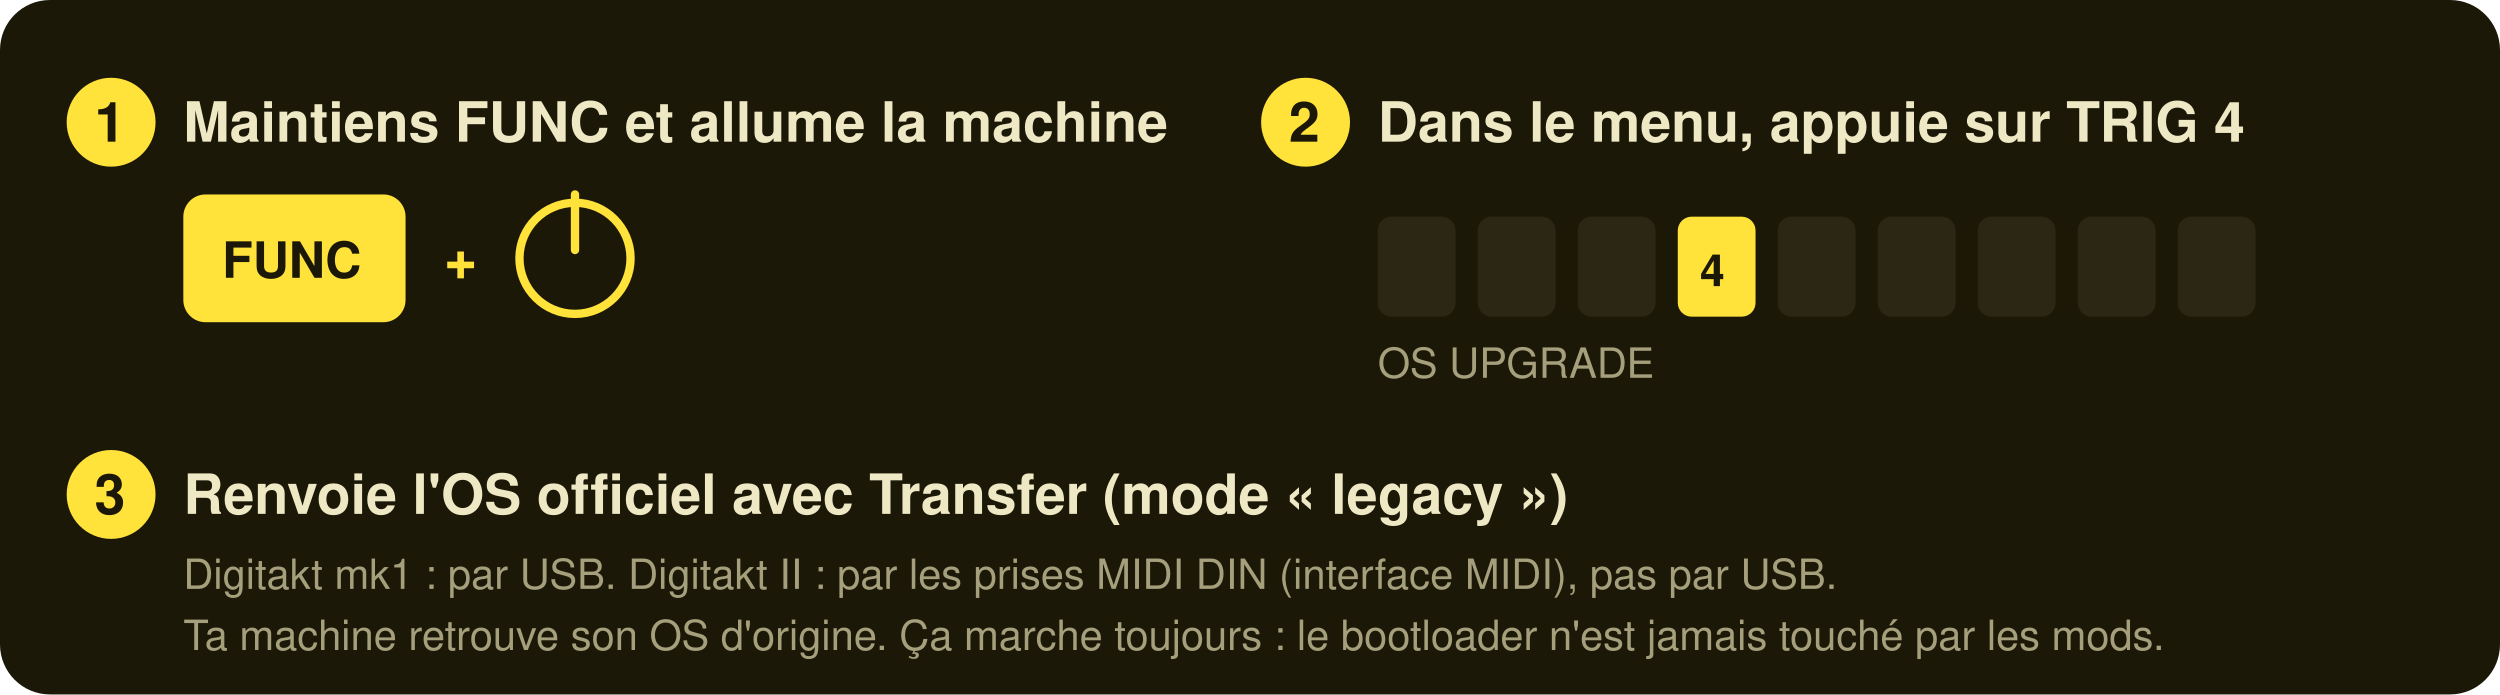
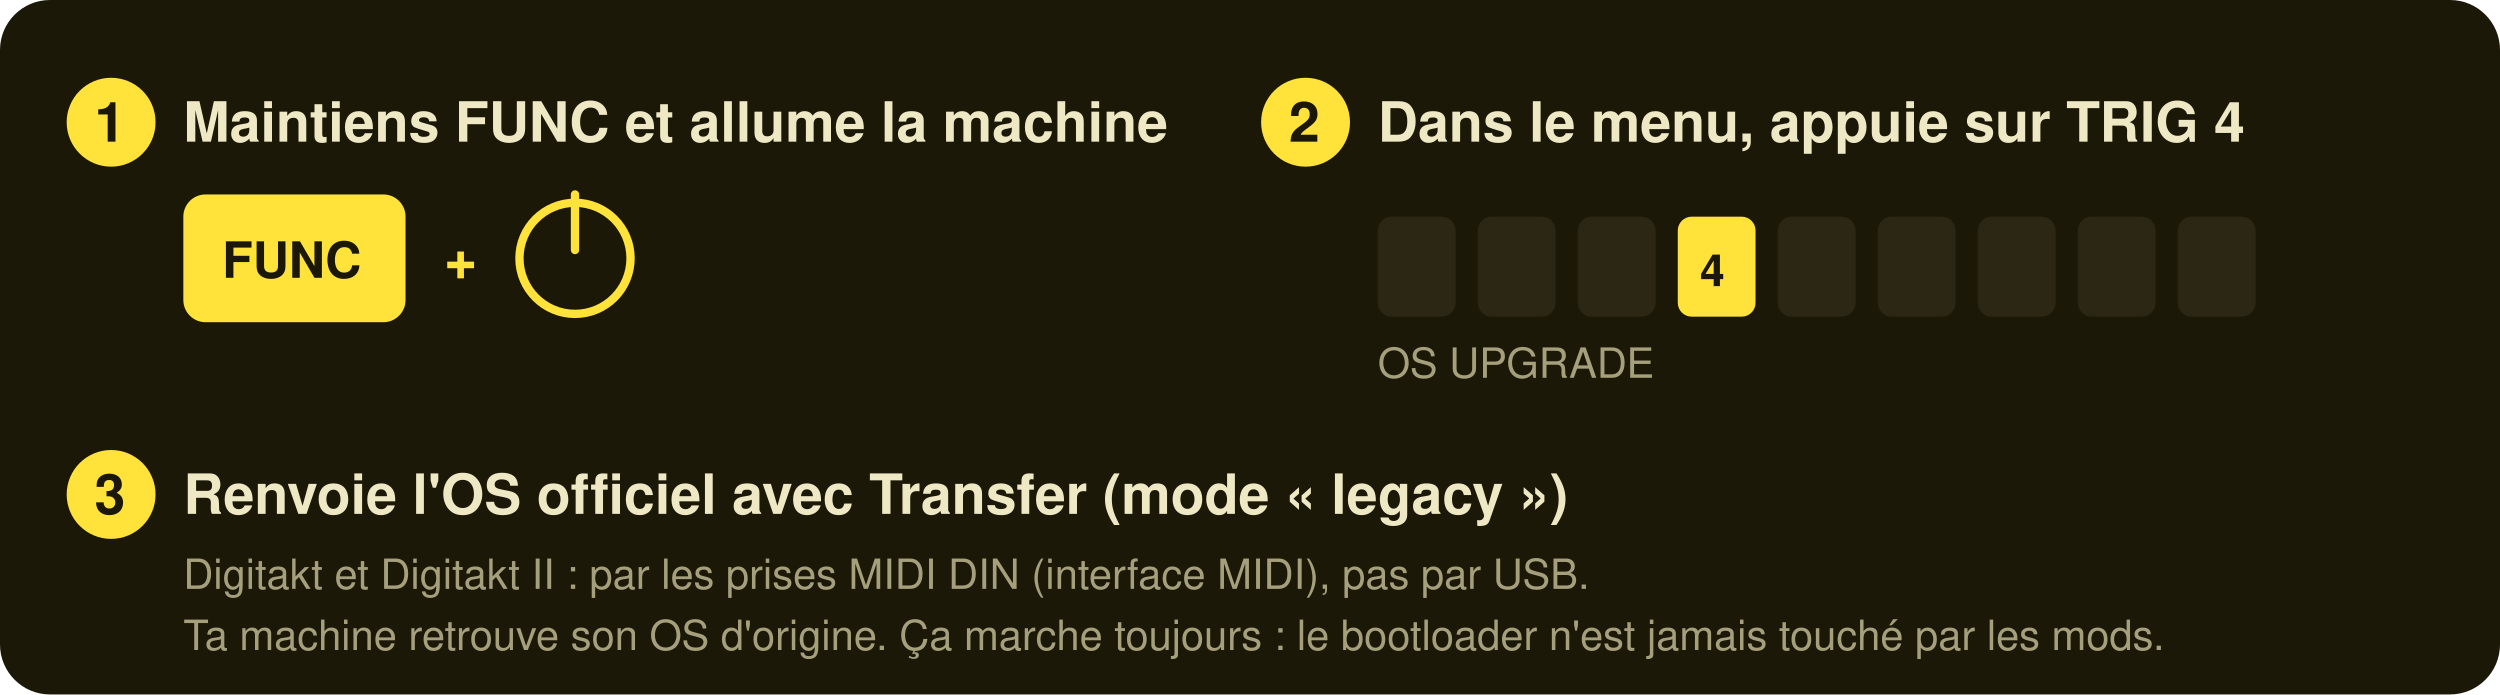
<svg xmlns="http://www.w3.org/2000/svg" viewBox="0 0 900 250" font-family="-apple-system, 'Segoe UI', Helvetica, Arial, sans-serif" role="img">
  <style>
.c{fill:#1b1808}.p{fill:#2b2714}.y{fill:#ffe23a}.w{fill:#eee8c4}.g{fill:#a59f7c}
.l{stroke:#ffe23a;fill:none;stroke-width:3;stroke-linecap:round}
.h{font-size:20px;font-weight:700}.s{font-size:15px}.n{fill:#1b1808;font-size:20px;font-weight:800}
</style>
  <rect class="c" width="900" height="250" rx="18" />
  <circle class="y" cx="40" cy="44" r="16" />
  <text class="n" x="34" y="51">1</text>
  <text class="w h" x="66" y="51">Maintiens FUNC et allume la machine</text>
  <rect class="y" x="66" y="70" width="80" height="46" rx="8" />
  <text class="n" x="80" y="100" style="font-size:18px">FUNC</text>
  <text class="y h" x="160" y="100">+</text>
  <circle class="l" cx="207" cy="93" r="20" />
  <path class="l" d="M207 70v20" />
  <circle class="y" cx="290" cy="44" r="0" />
  <circle class="y" cx="470" cy="44" r="16" />
  <text class="n" x="464" y="51">2</text>
  <text class="w h" x="496" y="51">Dans le menu, appuie sur TRIG 4</text>
  <g class="p">
    <rect x="496" y="78" width="28" height="36" rx="5" />
    <rect x="532" y="78" width="28" height="36" rx="5" />
    <rect x="568" y="78" width="28" height="36" rx="5" />
    <rect x="640" y="78" width="28" height="36" rx="5" />
    <rect x="676" y="78" width="28" height="36" rx="5" />
    <rect x="712" y="78" width="28" height="36" rx="5" />
    <rect x="748" y="78" width="28" height="36" rx="5" />
    <rect x="784" y="78" width="28" height="36" rx="5" />
  </g>
  <rect class="y" x="604" y="78" width="28" height="36" rx="5" />
  <text class="n" x="612" y="103" style="font-size:16px">4</text>
  <text class="g s" x="496" y="136">OS UPGRADE</text>
  <circle class="y" cx="40" cy="178" r="16" />
  <text class="n" x="34" y="185">3</text>
  <text class="w h" x="66" y="185">Renvoie l'OS officiel avec Transfer (mode « legacy »)</text>
-   <text class="g s" x="66" y="212">Digitakt mk1 : par USB.  Digitakt II : par les prises MIDI DIN (interface MIDI), pas par USB.</text>
+   <text class="g s" x="66" y="212">Digitakt et Digitakt II : par les prises MIDI DIN (interface MIDI), pas par USB.</text>
  <text class="g s" x="66" y="234">Ta machine retrouve son OS d'origine. Ça marche toujours : le bootloader n'est jamais touché par les mods.</text>
</svg>
